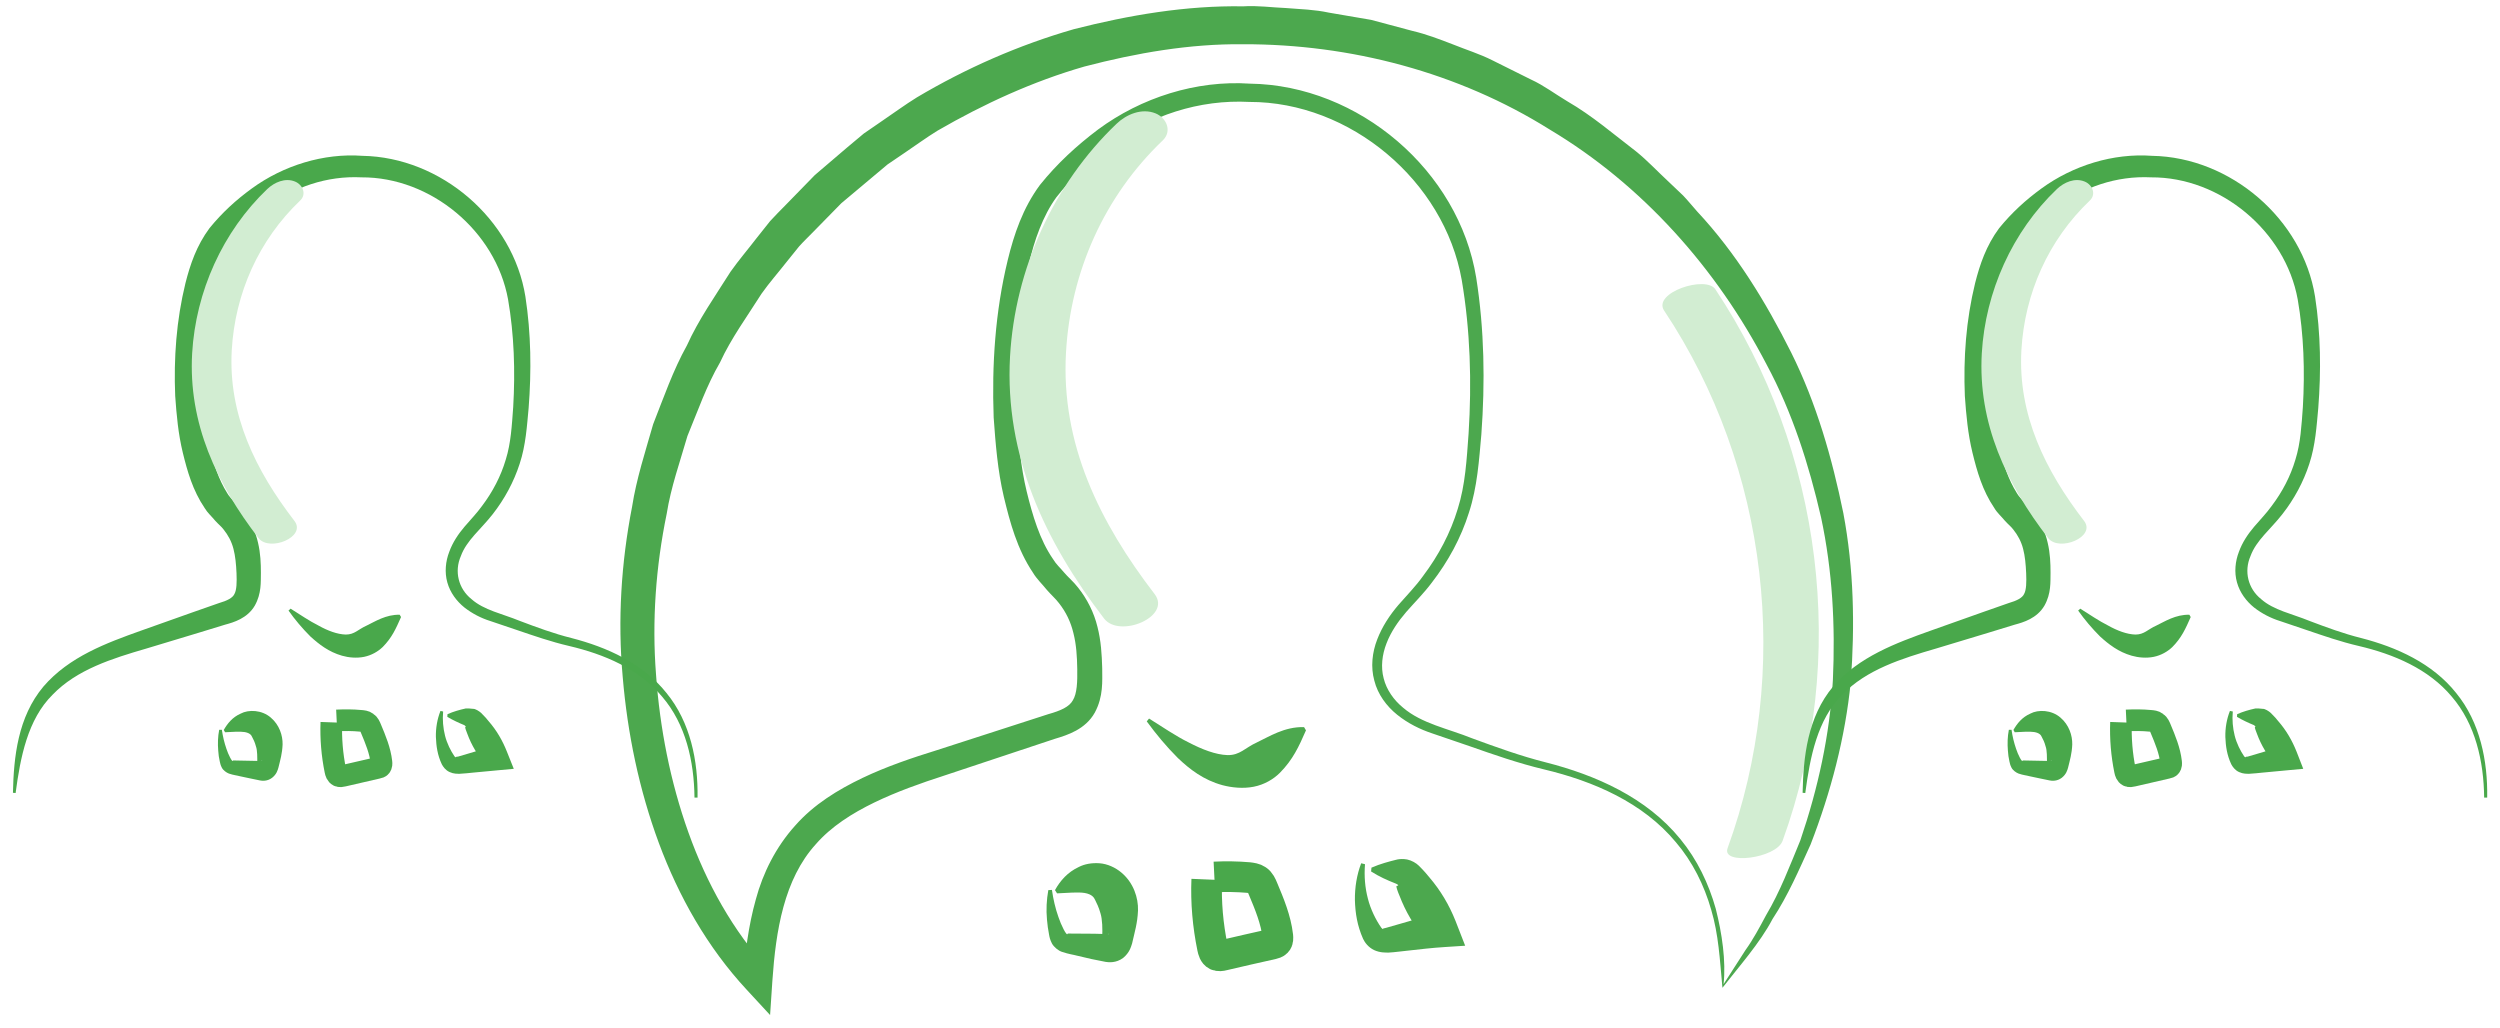
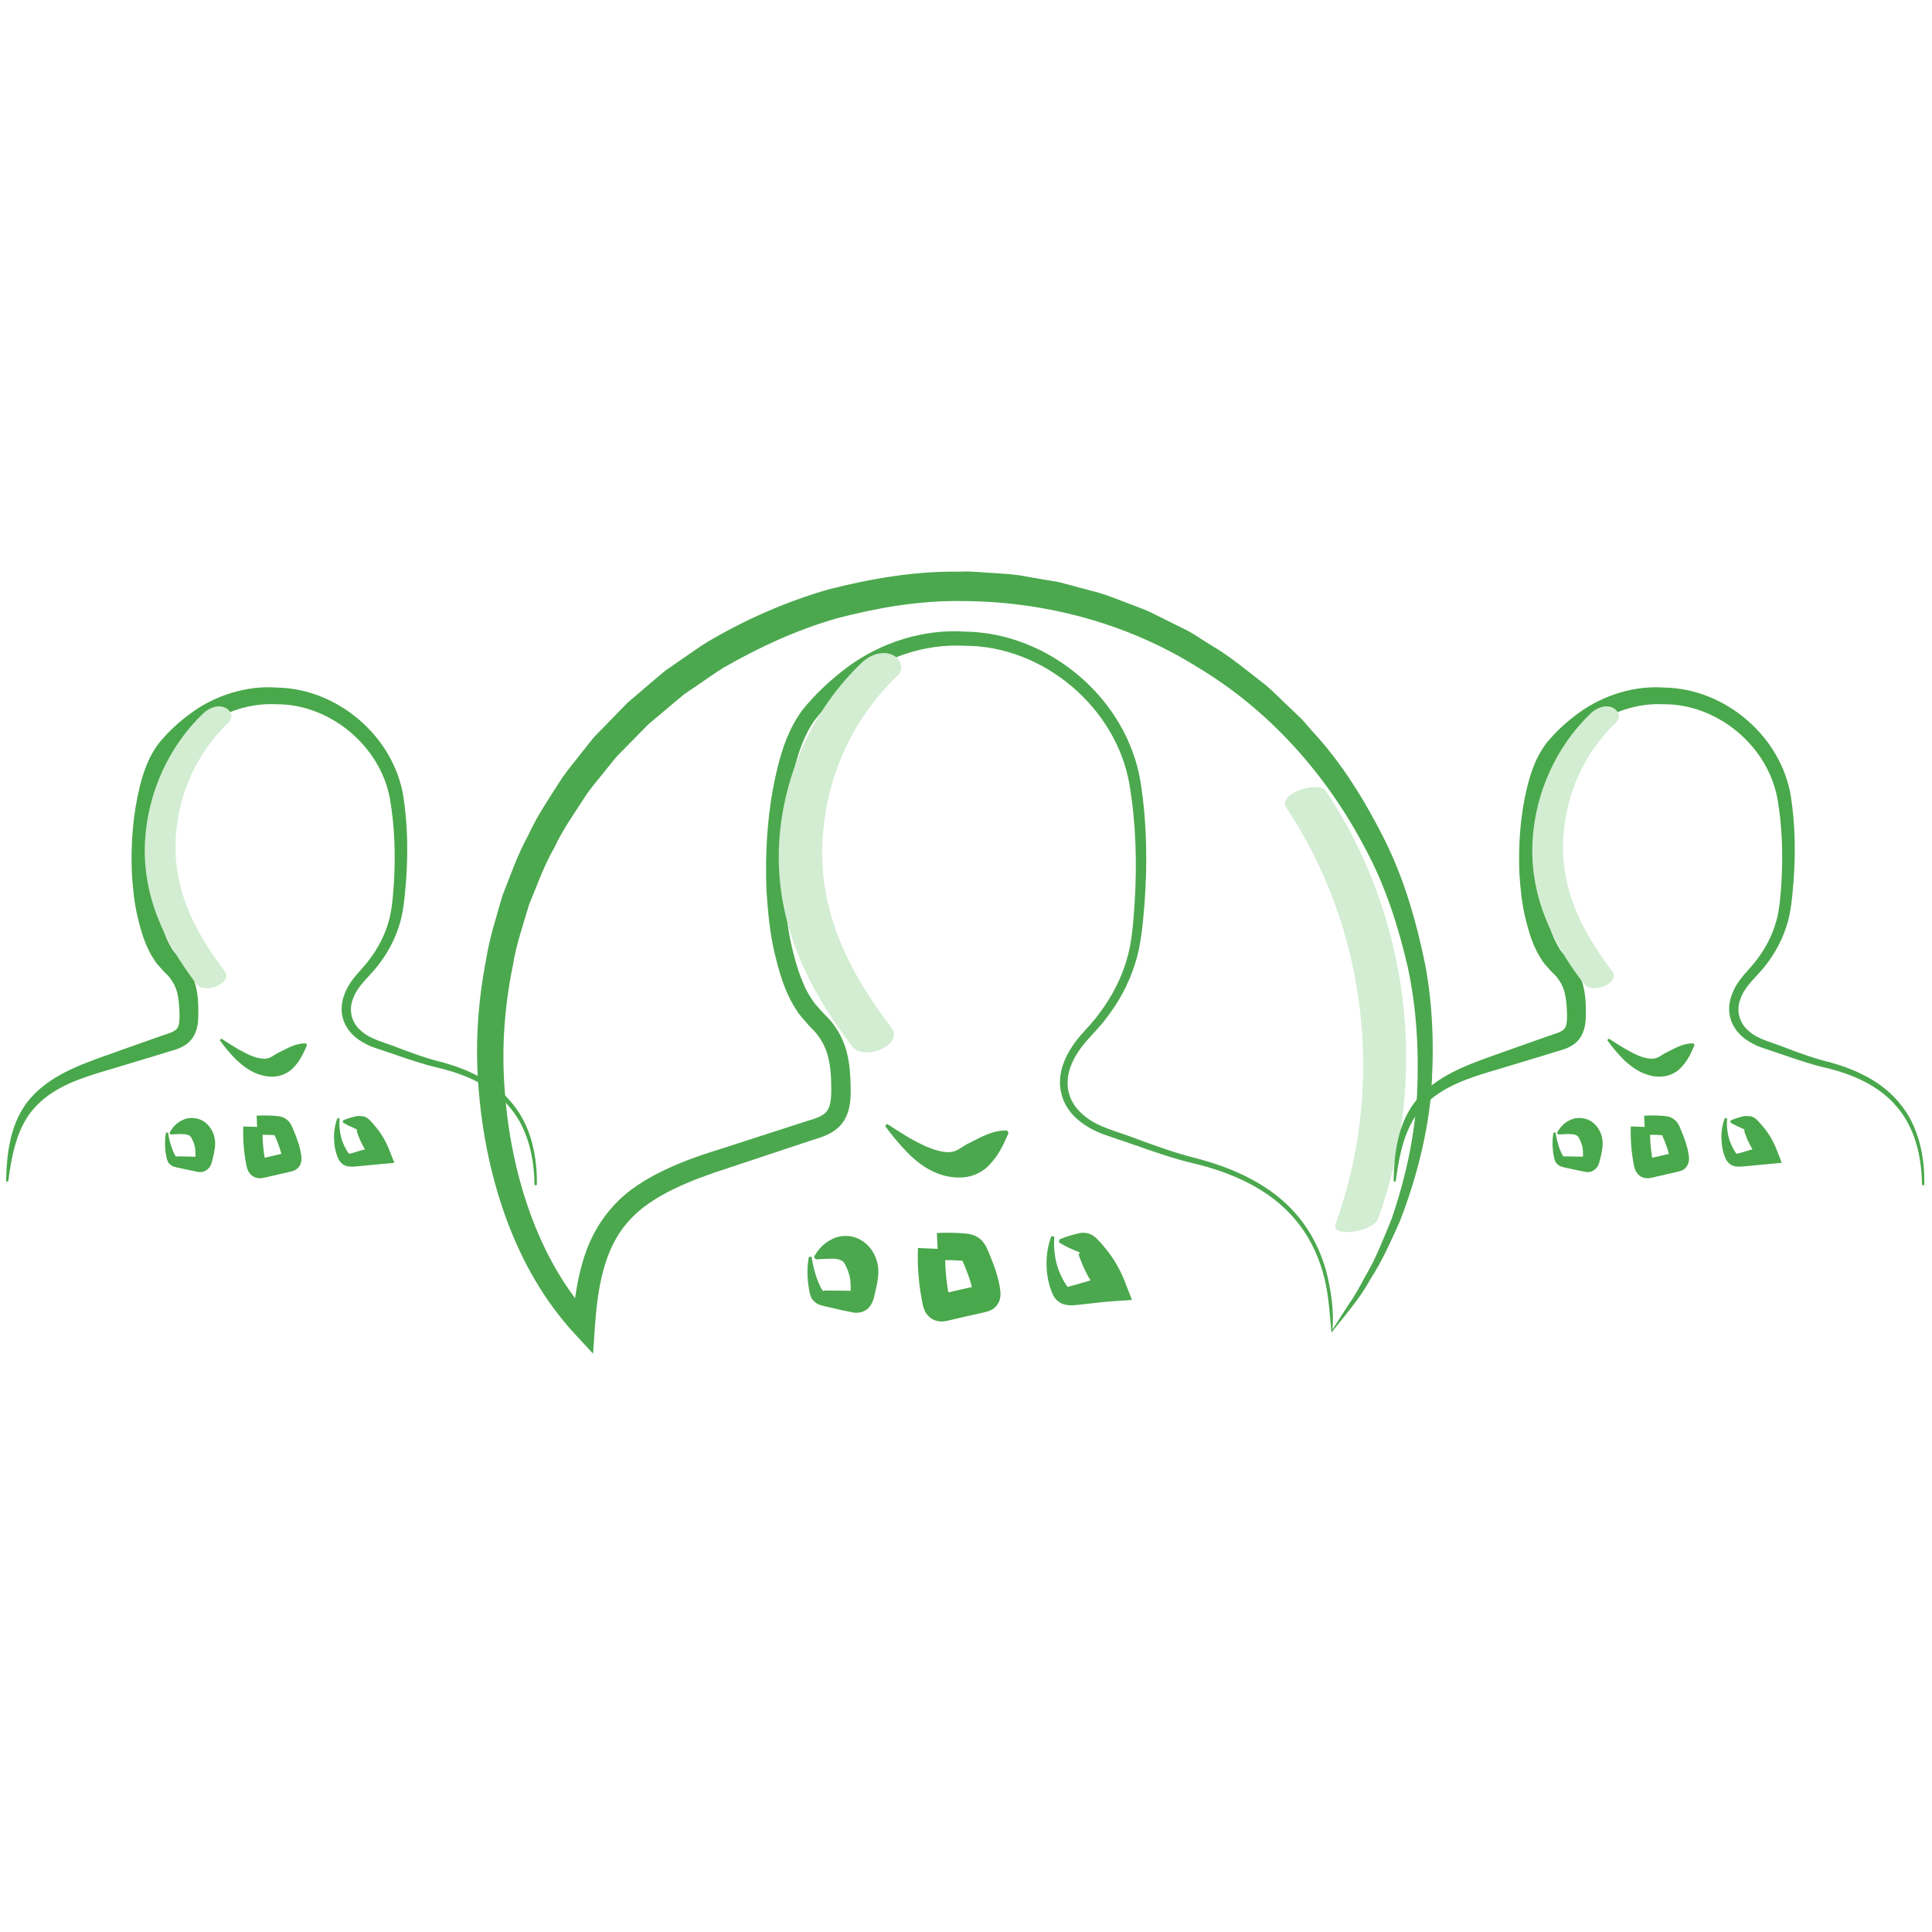
- <svg xmlns="http://www.w3.org/2000/svg" width="163" height="67" viewBox="0 0 163 67" fill="none">
-   <path d="M112.303 64.405C112.129 62.543 112.055 60.941 111.57 59.315C111.111 57.713 110.354 56.186 109.273 54.919C107.125 52.325 103.897 50.934 100.669 50.164C99.005 49.767 97.404 49.208 95.814 48.649L93.418 47.83C92.586 47.557 91.792 47.16 91.096 46.601C90.401 46.042 89.83 45.272 89.606 44.378C89.358 43.484 89.47 42.528 89.793 41.696C90.115 40.852 90.612 40.107 91.171 39.449C91.754 38.779 92.313 38.22 92.797 37.537C93.791 36.221 94.573 34.743 95.045 33.179C95.541 31.615 95.628 29.951 95.752 28.262C95.963 24.922 95.864 21.545 95.305 18.255C94.163 11.786 88.029 6.634 81.462 6.646C78.196 6.472 74.98 7.528 72.373 9.477C71.082 10.445 69.853 11.612 68.872 12.866C67.99 14.083 67.431 15.672 67.071 17.262C66.326 20.465 66.128 23.83 66.277 27.132C66.413 28.784 66.55 30.435 66.935 32.024C67.32 33.601 67.791 35.203 68.661 36.457C68.859 36.792 69.132 37.028 69.368 37.314C69.592 37.587 70.014 37.947 70.287 38.307C70.883 39.052 71.33 39.946 71.553 40.865C71.789 41.783 71.839 42.69 71.864 43.559C71.864 44.391 71.951 45.409 71.38 46.464C70.771 47.557 69.592 47.929 68.797 48.165L66.401 48.96L61.621 50.549C60.007 51.071 58.467 51.617 57.002 52.325C55.549 53.032 54.196 53.889 53.19 55.044C51.117 57.328 50.583 60.681 50.359 63.946L50.21 66.181L48.696 64.542C46.113 61.761 44.251 58.446 42.959 54.969C41.668 51.48 40.911 47.818 40.6 44.13C40.265 40.43 40.501 36.693 41.209 33.055C41.494 31.217 42.078 29.442 42.587 27.654C43.27 25.928 43.878 24.153 44.785 22.526C45.554 20.825 46.635 19.298 47.628 17.721C48.162 16.964 48.77 16.256 49.341 15.511L50.21 14.418C50.521 14.071 50.856 13.748 51.179 13.413L53.128 11.414L55.251 9.601L56.319 8.707L57.474 7.912C58.244 7.391 59.001 6.832 59.783 6.348C62.986 4.448 66.426 2.934 70.014 1.903C73.615 0.984 77.327 0.351 81.064 0.413C81.995 0.351 82.927 0.488 83.858 0.525C84.789 0.599 85.72 0.624 86.639 0.823L89.395 1.295L92.09 2.015C92.996 2.226 93.865 2.561 94.734 2.896C95.591 3.244 96.485 3.517 97.317 3.939L99.812 5.181C100.657 5.566 101.402 6.137 102.196 6.609C103.81 7.54 105.213 8.757 106.691 9.887C107.411 10.47 108.044 11.153 108.727 11.786L109.733 12.742C110.056 13.078 110.341 13.438 110.652 13.785C113.184 16.492 115.134 19.695 116.785 22.985C118.436 26.301 119.454 29.876 120.187 33.465C120.87 37.09 120.944 40.79 120.671 44.44C120.311 48.091 119.368 51.654 118.052 55.056C117.294 56.72 116.574 58.396 115.568 59.923C114.749 61.488 113.371 63.027 112.303 64.405ZM112.377 64.169L113.805 61.947C114.289 61.276 114.724 60.469 115.146 59.675C116.065 58.135 116.698 56.447 117.381 54.795C118.536 51.406 119.306 47.904 119.504 44.341C119.666 40.79 119.479 37.214 118.734 33.738C117.94 30.286 116.86 26.884 115.183 23.768C111.93 17.51 107.088 12.059 101.042 8.446C95.082 4.709 88.042 2.872 81.064 2.884C77.563 2.847 74.086 3.455 70.709 4.337C67.344 5.305 64.154 6.77 61.124 8.521C60.379 8.98 59.671 9.502 58.951 9.986L57.871 10.719L56.865 11.563L54.854 13.251L53.016 15.126C52.718 15.437 52.396 15.735 52.098 16.07L51.278 17.088C50.744 17.771 50.161 18.429 49.652 19.149C48.72 20.626 47.678 22.042 46.945 23.631C46.063 25.146 45.492 26.81 44.822 28.424C44.338 30.1 43.742 31.764 43.468 33.502C42.761 36.929 42.5 40.48 42.773 43.981C43.022 47.482 43.704 50.971 44.884 54.274C46.063 57.577 47.789 60.693 50.123 63.238L48.447 63.834C48.584 62.108 48.795 60.37 49.279 58.644C49.739 56.919 50.595 55.218 51.837 53.839C53.066 52.436 54.655 51.48 56.232 50.723C57.821 49.965 59.485 49.407 61.087 48.91L65.929 47.346L68.35 46.563C69.145 46.34 69.716 46.092 69.952 45.657C70.225 45.21 70.25 44.453 70.237 43.621C70.225 42.801 70.175 42.019 69.989 41.287C69.815 40.554 69.505 39.908 69.045 39.325C68.809 39.015 68.574 38.828 68.251 38.456C67.953 38.083 67.593 37.748 67.357 37.351C66.314 35.799 65.855 34.073 65.445 32.372C65.047 30.671 64.911 28.945 64.787 27.219C64.663 23.78 64.886 20.328 65.706 16.951C66.115 15.275 66.686 13.574 67.804 12.059C68.921 10.669 70.188 9.502 71.591 8.446C74.409 6.36 77.997 5.218 81.499 5.454C88.588 5.553 95.119 11.128 96.249 18.106C96.783 21.496 96.833 24.922 96.584 28.324C96.435 30 96.323 31.739 95.777 33.415C95.256 35.079 94.411 36.618 93.356 37.984C92.847 38.667 92.201 39.312 91.68 39.908C91.146 40.529 90.687 41.2 90.401 41.945C90.115 42.677 90.016 43.484 90.215 44.229C90.401 44.974 90.873 45.645 91.481 46.141C92.698 47.184 94.424 47.507 95.988 48.14C97.578 48.724 99.154 49.295 100.781 49.705C104.046 50.537 107.361 52.002 109.559 54.708C110.652 56.037 111.409 57.614 111.868 59.253C112.278 60.867 112.539 62.655 112.377 64.169Z" fill="#018403" fill-opacity="0.7" />
-   <path d="M68.586 58.023C68.673 58.632 68.81 59.228 69.008 59.786C69.17 60.283 69.567 61.115 69.617 60.867L71.355 60.879L72.274 60.904C72.398 60.904 72.249 60.842 72.025 60.978C71.852 61.127 71.864 61.19 71.864 61.103C71.889 60.606 71.876 59.935 71.752 59.551C71.641 59.153 71.504 58.88 71.404 58.681C71.33 58.52 71.206 58.309 70.722 58.222C70.25 58.148 69.617 58.222 68.921 58.247L68.785 58.036C69.132 57.415 69.604 56.869 70.349 56.521C70.722 56.335 71.181 56.248 71.69 56.285C72.199 56.322 72.721 56.558 73.118 56.894C73.913 57.564 74.223 58.545 74.198 59.364C74.161 60.221 73.975 60.78 73.813 61.512C73.739 61.736 73.652 62.108 73.23 62.456C72.77 62.804 72.274 62.742 72.1 62.717L71.169 62.531L70.262 62.319C69.939 62.233 69.716 62.22 69.232 62.059C69.008 61.984 68.71 61.748 68.586 61.512C68.462 61.276 68.425 61.09 68.4 60.941C68.338 60.618 68.288 60.296 68.263 59.96C68.201 59.315 68.238 58.657 68.35 58.036L68.586 58.023Z" fill="#018403" fill-opacity="0.7" />
-   <path d="M78.681 57.341C78.619 58.831 78.755 60.333 79.053 61.785C79.091 61.972 79.153 62.195 79.326 62.282C79.463 62.344 79.624 62.319 79.761 62.282C80.829 62.034 81.897 61.785 82.964 61.55C83.064 61.525 83.163 61.5 83.237 61.425C83.337 61.326 83.324 61.165 83.312 61.028C83.188 59.96 82.766 58.942 82.343 57.937C82.257 57.725 82.157 57.502 81.971 57.378C81.81 57.266 81.599 57.241 81.4 57.216C80.667 57.154 79.922 57.142 79.177 57.179" stroke="#49A84B" stroke-width="2" stroke-miterlimit="10" />
-   <path d="M88.998 56.347C88.936 57.117 88.998 57.875 89.184 58.582C89.358 59.278 89.706 59.985 90.066 60.494C90.153 60.594 90.203 60.594 90.178 60.556C90.165 60.532 90.24 60.532 90.376 60.494L91.457 60.184C92.189 59.973 92.909 59.774 93.629 59.526L92.922 61.227C92.201 60.383 91.643 59.439 91.245 58.396C91.134 58.148 91.034 57.837 91.047 57.788C91.047 57.751 91.109 57.763 91.159 57.738C91.183 57.701 91.109 57.651 90.985 57.601C90.451 57.39 89.917 57.154 89.395 56.819L89.42 56.571C89.992 56.323 90.55 56.174 91.109 56.037C91.258 56.012 91.457 55.987 91.742 56.037C92.04 56.099 92.338 56.273 92.512 56.447C92.884 56.819 93.033 57.005 93.207 57.217C93.927 58.061 94.486 59.005 94.896 60.035L95.529 61.661L94.188 61.748C93.369 61.798 92.562 61.897 91.767 61.984C91.357 62.022 90.985 62.084 90.55 62.108C90.314 62.108 89.979 62.121 89.594 61.947C89.209 61.761 88.986 61.45 88.874 61.215C88.489 60.345 88.365 59.538 88.34 58.694C88.328 57.862 88.464 57.03 88.75 56.285L88.998 56.347Z" fill="#018403" fill-opacity="0.7" />
-   <path d="M74.918 46.849C75.8 47.395 76.632 47.979 77.513 48.413C78.37 48.86 79.264 49.208 80.034 49.233C80.853 49.245 81.164 48.761 81.958 48.401C82.728 48.041 83.746 47.37 85.025 47.408L85.149 47.619C84.677 48.699 84.293 49.531 83.448 50.388C83.039 50.797 82.443 51.157 81.747 51.294C81.052 51.431 80.32 51.356 79.711 51.195C78.469 50.859 77.563 50.152 76.793 49.419C76.036 48.662 75.378 47.867 74.769 47.035L74.918 46.849Z" fill="#018403" fill-opacity="0.7" />
-   <path d="M108.503 20.254C115.32 30.497 116.835 43.758 112.638 55.304C112.228 56.422 115.804 55.975 116.226 54.82C120.547 42.913 118.846 29.392 111.843 18.863C111.223 17.932 107.721 19.087 108.503 20.254Z" fill="#D2EDD2" />
-   <path d="M75.278 38.729C71.715 34.086 69.157 28.958 69.504 22.973C69.802 17.721 72 12.792 75.812 9.154C76.445 8.546 76.048 7.677 75.34 7.391C74.446 7.031 73.44 7.453 72.795 8.074C68.673 12.01 66.177 17.547 65.854 23.246C65.494 29.703 68.126 35.302 71.988 40.331C72.993 41.634 76.42 40.206 75.278 38.729Z" fill="#D2EDD2" />
-   <path d="M45.281 52.002C45.256 49.643 44.71 47.209 43.17 45.421C41.656 43.608 39.384 42.653 37.111 42.119C35.932 41.845 34.79 41.448 33.66 41.063L31.971 40.492C31.375 40.306 30.792 40.008 30.283 39.611C29.774 39.201 29.351 38.642 29.165 37.972C28.979 37.314 29.053 36.593 29.289 35.985C29.513 35.364 29.873 34.83 30.283 34.346C30.705 33.849 31.077 33.477 31.425 32.993C32.12 32.074 32.654 31.056 32.977 29.963C33.312 28.895 33.374 27.728 33.461 26.537C33.598 24.19 33.523 21.818 33.126 19.521C32.319 15.064 28.085 11.538 23.566 11.563C21.318 11.451 19.133 12.196 17.358 13.549C16.476 14.22 15.619 15.052 14.974 15.896C14.415 16.678 14.03 17.771 13.782 18.876C13.273 21.086 13.149 23.433 13.248 25.729C13.384 27.989 13.72 30.398 14.812 32.148C14.936 32.372 15.11 32.521 15.259 32.72C15.396 32.894 15.731 33.191 15.917 33.465C16.352 34.023 16.675 34.706 16.824 35.389C16.985 36.072 17.01 36.73 17.01 37.351C16.997 37.934 17.06 38.692 16.613 39.486C16.128 40.318 15.234 40.579 14.676 40.728L12.975 41.249L9.56 42.28C7.301 42.938 5.004 43.658 3.427 45.297C1.8 46.911 1.328 49.382 1.018 51.704L0.844 51.691C0.894 49.345 1.167 46.75 2.831 44.763C4.507 42.814 6.953 41.92 9.175 41.125L12.565 39.921L14.266 39.325C14.825 39.164 15.172 38.977 15.284 38.729C15.433 38.468 15.445 37.959 15.421 37.376C15.396 36.804 15.346 36.258 15.222 35.786C15.098 35.302 14.874 34.892 14.576 34.52C14.415 34.309 14.278 34.222 14.03 33.949C13.807 33.676 13.521 33.427 13.347 33.129C12.565 31.975 12.217 30.733 11.919 29.516C11.621 28.287 11.51 27.058 11.423 25.816C11.323 23.346 11.497 20.887 12.093 18.454C12.403 17.237 12.813 16.02 13.658 14.878C14.489 13.86 15.383 13.04 16.426 12.283C18.475 10.793 21.095 9.974 23.628 10.16C28.743 10.247 33.449 14.282 34.256 19.335C34.628 21.756 34.653 24.19 34.467 26.599C34.355 27.791 34.281 29.032 33.883 30.236C33.498 31.428 32.89 32.546 32.133 33.514C31.35 34.52 30.419 35.228 30.047 36.258C29.612 37.252 29.885 38.381 30.742 39.064C31.549 39.784 32.766 40.02 33.883 40.48C35.001 40.902 36.106 41.312 37.248 41.597C39.57 42.193 41.916 43.248 43.456 45.185C45.02 47.097 45.517 49.618 45.48 52.002H45.281Z" fill="#49A84B" />
-   <path d="M14.465 47.582C14.527 48.016 14.626 48.426 14.763 48.823C14.874 49.171 15.16 49.767 15.197 49.581L16.426 49.605L17.072 49.618C17.159 49.618 17.06 49.568 16.898 49.668C16.774 49.767 16.787 49.804 16.774 49.755C16.774 49.407 16.787 48.935 16.687 48.662C16.613 48.376 16.513 48.19 16.439 48.053C16.389 47.929 16.29 47.793 15.955 47.731C15.632 47.681 15.172 47.718 14.676 47.743L14.589 47.594C14.837 47.16 15.16 46.762 15.694 46.526C16.203 46.253 17.072 46.278 17.656 46.787C18.214 47.259 18.438 47.954 18.425 48.538C18.401 49.134 18.276 49.543 18.152 50.053C18.103 50.214 18.041 50.475 17.742 50.711C17.42 50.959 17.072 50.909 16.948 50.884L16.29 50.748L15.644 50.611C15.421 50.549 15.259 50.549 14.924 50.437C14.763 50.375 14.552 50.226 14.465 50.053C14.378 49.891 14.353 49.755 14.328 49.643C14.278 49.419 14.241 49.183 14.229 48.947C14.191 48.488 14.204 48.029 14.291 47.582H14.465Z" fill="#49A84B" />
-   <path d="M21.604 47.097C21.566 48.153 21.653 49.208 21.864 50.239C21.889 50.375 21.939 50.524 22.063 50.586C22.162 50.636 22.274 50.611 22.373 50.586C23.131 50.412 23.888 50.239 24.633 50.065C24.708 50.052 24.782 50.028 24.819 49.978C24.881 49.903 24.881 49.792 24.869 49.692C24.782 48.935 24.484 48.215 24.186 47.507C24.124 47.358 24.062 47.197 23.925 47.11C23.814 47.023 23.665 47.01 23.516 46.998C22.994 46.948 22.473 46.948 21.951 46.973" stroke="#49A84B" stroke-width="1.412" stroke-miterlimit="10" />
-   <path d="M28.892 46.39C28.842 46.936 28.892 47.47 29.016 47.966C29.14 48.463 29.388 48.96 29.637 49.32C29.786 49.444 29.624 49.332 29.86 49.332L30.618 49.109C31.139 48.96 31.648 48.798 32.145 48.637L31.648 49.841C31.139 49.245 30.742 48.587 30.469 47.842C30.394 47.668 30.32 47.445 30.332 47.408C30.32 47.383 30.419 47.395 30.369 47.37C30.345 47.346 30.32 47.321 30.282 47.283C29.922 47.135 29.537 46.961 29.165 46.737L29.177 46.563C29.575 46.39 29.972 46.278 30.369 46.191C30.518 46.191 30.68 46.191 30.841 46.216C30.99 46.203 31.251 46.377 31.363 46.477C31.623 46.737 31.735 46.861 31.859 47.023C32.381 47.619 32.766 48.289 33.051 49.009L33.498 50.127L32.554 50.214L30.841 50.375C30.556 50.4 30.295 50.437 29.984 50.45C29.811 50.45 29.587 50.462 29.314 50.338C29.041 50.214 28.892 49.99 28.805 49.829C28.519 49.22 28.445 48.649 28.42 48.053C28.408 47.47 28.507 46.886 28.718 46.352L28.892 46.39Z" fill="#49A84B" />
-   <path d="M18.947 39.685C19.568 40.07 20.151 40.48 20.772 40.79C21.368 41.125 22.002 41.361 22.548 41.373C23.119 41.373 23.342 41.038 23.901 40.79C24.447 40.529 25.168 40.057 26.061 40.082L26.148 40.231C25.813 40.989 25.552 41.585 24.944 42.193C24.646 42.478 24.224 42.727 23.74 42.826C23.243 42.925 22.734 42.876 22.299 42.752C21.43 42.503 20.797 42.007 20.238 41.498C19.704 40.964 19.233 40.405 18.811 39.809L18.947 39.685Z" fill="#49A84B" />
-   <path d="M19.195 33.961C16.675 30.683 14.874 27.058 15.11 22.837C15.321 19.124 16.873 15.648 19.568 13.078C20.015 12.655 19.729 12.034 19.232 11.836C18.599 11.575 17.892 11.886 17.432 12.32C14.514 15.101 12.764 19.012 12.528 23.035C12.267 27.592 14.129 31.552 16.861 35.091C17.581 35.998 20.002 35.004 19.195 33.961Z" fill="#D2EDD2" />
-   <path d="M161.967 52.002C161.942 49.643 161.396 47.209 159.856 45.421C158.341 43.608 156.069 42.653 153.797 42.119C152.617 41.845 151.475 41.448 150.345 41.063L148.657 40.492C148.061 40.306 147.477 40.008 146.968 39.611C146.459 39.201 146.037 38.642 145.851 37.972C145.664 37.314 145.739 36.593 145.975 35.985C146.198 35.364 146.558 34.83 146.968 34.346C147.39 33.849 147.763 33.477 148.11 32.993C148.806 32.074 149.34 31.056 149.662 29.963C149.998 28.895 150.06 27.728 150.147 26.537C150.283 24.19 150.209 21.818 149.811 19.521C149.004 15.064 144.771 11.538 140.251 11.563C138.004 11.451 135.819 12.196 134.043 13.549C133.162 14.22 132.305 15.052 131.659 15.896C131.1 16.678 130.716 17.771 130.467 18.876C129.958 21.086 129.834 23.433 129.933 25.729C130.07 27.989 130.405 30.398 131.498 32.148C131.622 32.372 131.796 32.521 131.945 32.72C132.081 32.894 132.417 33.191 132.603 33.465C133.037 34.023 133.36 34.706 133.509 35.389C133.671 36.072 133.695 36.73 133.695 37.351C133.683 37.934 133.745 38.692 133.298 39.486C132.814 40.318 131.92 40.579 131.361 40.728L129.66 41.249L126.246 42.28C123.986 42.938 121.689 43.658 120.112 45.297C118.486 46.911 118.014 49.382 117.704 51.704L117.53 51.691C117.579 49.345 117.853 46.75 119.516 44.763C121.192 42.814 123.638 41.92 125.861 41.125L129.251 39.921L130.951 39.325C131.51 39.164 131.858 38.977 131.97 38.729C132.119 38.468 132.131 37.959 132.106 37.376C132.081 36.804 132.032 36.258 131.907 35.786C131.783 35.302 131.56 34.892 131.262 34.52C131.1 34.309 130.964 34.222 130.716 33.949C130.492 33.676 130.207 33.427 130.033 33.129C129.251 31.975 128.903 30.733 128.605 29.516C128.307 28.287 128.195 27.058 128.108 25.816C128.009 23.346 128.183 20.887 128.779 18.454C129.089 17.237 129.499 16.02 130.343 14.878C131.175 13.86 132.069 13.04 133.112 12.283C135.161 10.793 137.78 9.974 140.313 10.16C145.429 10.247 150.134 14.282 150.941 19.335C151.314 21.756 151.339 24.19 151.152 26.599C151.041 27.791 150.966 29.032 150.569 30.236C150.184 31.428 149.575 32.546 148.818 33.514C148.036 34.52 147.105 35.228 146.732 36.258C146.298 37.252 146.571 38.381 147.428 39.064C148.235 39.784 149.451 40.02 150.569 40.48C151.686 40.902 152.791 41.312 153.934 41.597C156.255 42.193 158.602 43.248 160.142 45.185C161.706 47.097 162.203 49.618 162.165 52.002H161.967Z" fill="#49A84B" />
-   <path d="M131.151 47.582C131.213 48.016 131.312 48.426 131.449 48.823C131.56 49.171 131.846 49.767 131.883 49.581L133.112 49.605L133.758 49.618C133.845 49.618 133.746 49.568 133.584 49.668C133.46 49.767 133.473 49.804 133.46 49.755C133.46 49.407 133.473 48.935 133.373 48.662C133.299 48.376 133.199 48.19 133.125 48.053C133.075 47.929 132.976 47.793 132.641 47.731C132.318 47.681 131.858 47.718 131.362 47.743L131.275 47.594C131.523 47.16 131.846 46.762 132.38 46.526C132.889 46.253 133.758 46.278 134.342 46.787C134.9 47.259 135.124 47.954 135.111 48.538C135.087 49.134 134.962 49.543 134.838 50.053C134.789 50.214 134.727 50.475 134.429 50.711C134.106 50.959 133.758 50.909 133.634 50.884L132.976 50.748L132.33 50.611C132.107 50.549 131.945 50.549 131.61 50.437C131.449 50.375 131.238 50.226 131.151 50.053C131.064 49.891 131.039 49.755 131.014 49.643C130.965 49.419 130.927 49.183 130.915 48.947C130.878 48.488 130.89 48.029 130.977 47.582H131.151Z" fill="#49A84B" />
-   <path d="M138.29 47.097C138.252 48.153 138.339 49.208 138.55 50.239C138.575 50.375 138.625 50.524 138.749 50.586C138.848 50.636 138.96 50.611 139.059 50.586C139.817 50.412 140.574 50.239 141.319 50.065C141.394 50.052 141.468 50.028 141.505 49.978C141.567 49.903 141.567 49.792 141.555 49.692C141.468 48.935 141.17 48.215 140.872 47.507C140.81 47.358 140.748 47.197 140.611 47.11C140.5 47.023 140.351 47.01 140.202 46.998C139.68 46.948 139.159 46.948 138.637 46.973" stroke="#49A84B" stroke-width="1.412" stroke-miterlimit="10" />
-   <path d="M145.578 46.39C145.528 46.936 145.578 47.47 145.702 47.966C145.826 48.463 146.074 48.96 146.323 49.32C146.472 49.444 146.31 49.332 146.546 49.332L147.303 49.109C147.825 48.96 148.334 48.798 148.831 48.637L148.334 49.841C147.825 49.245 147.428 48.587 147.154 47.842C147.08 47.668 147.005 47.445 147.018 47.408C147.005 47.383 147.105 47.395 147.055 47.37C147.03 47.346 147.005 47.321 146.968 47.283C146.608 47.135 146.223 46.961 145.851 46.737L145.863 46.563C146.26 46.39 146.658 46.278 147.055 46.191C147.204 46.191 147.365 46.191 147.527 46.216C147.676 46.203 147.937 46.377 148.048 46.477C148.309 46.737 148.421 46.861 148.545 47.023C149.066 47.619 149.451 48.289 149.737 49.009L150.172 50.127L149.228 50.214L147.514 50.375C147.229 50.4 146.968 50.437 146.658 50.45C146.484 50.45 146.26 50.462 145.987 50.338C145.714 50.214 145.565 49.99 145.478 49.829C145.193 49.22 145.118 48.649 145.093 48.053C145.081 47.47 145.18 46.886 145.391 46.352L145.578 46.39Z" fill="#49A84B" />
-   <path d="M135.633 39.685C136.253 40.07 136.837 40.48 137.458 40.79C138.054 41.125 138.687 41.361 139.233 41.373C139.804 41.373 140.028 41.038 140.587 40.79C141.133 40.529 141.853 40.057 142.747 40.082L142.834 40.231C142.499 40.989 142.238 41.585 141.63 42.193C141.332 42.478 140.91 42.727 140.425 42.826C139.929 42.925 139.42 42.876 138.985 42.752C138.116 42.503 137.483 42.007 136.924 41.498C136.39 40.964 135.918 40.405 135.496 39.809L135.633 39.685Z" fill="#49A84B" />
-   <path d="M135.88 33.961C133.36 30.683 131.559 27.058 131.795 22.837C132.006 19.124 133.558 15.648 136.253 13.078C136.7 12.655 136.414 12.034 135.917 11.836C135.284 11.575 134.577 11.886 134.117 12.32C131.199 15.101 129.449 19.012 129.213 23.035C128.952 27.592 130.814 31.552 133.546 35.091C134.266 35.998 136.687 35.004 135.88 33.961Z" fill="#D2EDD2" />
+ <svg xmlns="http://www.w3.org/2000/svg" width="141" height="141" viewBox="0 0 141 141" fill="none">
+   <mask id="mask0" mask-type="alpha" maskUnits="userSpaceOnUse" x="0" y="0" width="141" height="141">
+     <rect x="0.445" y="0.252" width="140" height="140" fill="#C4C4C4" />
+   </mask>
+   <g mask="url(#mask0)">
+     <path d="M97.171 97.255C97.021 95.639 96.956 94.249 96.536 92.838C96.137 91.448 95.48 90.122 94.542 89.023C92.678 86.771 89.877 85.565 87.075 84.897C85.632 84.552 84.242 84.067 82.862 83.582L80.783 82.871C80.061 82.634 79.371 82.289 78.768 81.804C78.165 81.319 77.669 80.651 77.475 79.876C77.259 79.1 77.356 78.27 77.636 77.548C77.917 76.815 78.348 76.169 78.832 75.598C79.339 75.016 79.824 74.531 80.244 73.939C81.106 72.796 81.785 71.514 82.194 70.156C82.625 68.799 82.701 67.355 82.808 65.89C82.992 62.991 82.905 60.06 82.421 57.205C81.429 51.591 76.106 47.12 70.406 47.13C67.573 46.98 64.782 47.895 62.519 49.587C61.399 50.428 60.332 51.441 59.481 52.529C58.716 53.585 58.231 54.964 57.918 56.343C57.272 59.123 57.099 62.043 57.229 64.909C57.347 66.342 57.466 67.775 57.8 69.154C58.134 70.523 58.543 71.913 59.298 73.001C59.47 73.292 59.707 73.497 59.912 73.745C60.106 73.982 60.472 74.294 60.709 74.607C61.226 75.253 61.614 76.029 61.808 76.826C62.013 77.624 62.056 78.41 62.078 79.164C62.078 79.886 62.153 80.77 61.657 81.686C61.129 82.634 60.106 82.957 59.416 83.162L57.337 83.851L53.188 85.231C51.788 85.683 50.451 86.157 49.18 86.771C47.919 87.386 46.745 88.129 45.872 89.131C44.073 91.114 43.609 94.023 43.415 96.857L43.286 98.796L41.971 97.374C39.73 94.96 38.114 92.084 36.993 89.067C35.873 86.039 35.216 82.86 34.946 79.66C34.655 76.449 34.86 73.206 35.474 70.049C35.722 68.454 36.228 66.913 36.67 65.362C37.263 63.864 37.791 62.323 38.577 60.912C39.245 59.435 40.183 58.11 41.045 56.742C41.508 56.084 42.036 55.47 42.532 54.824L43.286 53.876C43.555 53.574 43.846 53.294 44.127 53.003L45.818 51.268L47.661 49.695L48.587 48.919L49.589 48.23C50.258 47.777 50.915 47.292 51.593 46.872C54.373 45.223 57.358 43.909 60.472 43.014C63.597 42.217 66.819 41.668 70.062 41.721C70.87 41.668 71.678 41.786 72.486 41.819C73.294 41.883 74.102 41.905 74.9 42.077L77.292 42.486L79.63 43.111C80.416 43.295 81.171 43.586 81.925 43.877C82.668 44.178 83.444 44.415 84.166 44.782L86.332 45.859C87.065 46.193 87.711 46.689 88.401 47.098C89.801 47.906 91.019 48.962 92.301 49.943C92.926 50.449 93.476 51.042 94.068 51.591L94.941 52.421C95.221 52.712 95.469 53.024 95.738 53.326C97.936 55.675 99.628 58.455 101.061 61.31C102.494 64.187 103.378 67.29 104.013 70.404C104.606 73.551 104.671 76.761 104.434 79.929C104.121 83.097 103.302 86.19 102.16 89.142C101.503 90.586 100.878 92.04 100.005 93.366C99.294 94.723 98.098 96.059 97.171 97.255ZM97.236 97.051L98.475 95.122C98.895 94.54 99.272 93.84 99.639 93.15C100.436 91.814 100.986 90.349 101.578 88.916C102.58 85.974 103.248 82.936 103.421 79.843C103.561 76.761 103.399 73.658 102.753 70.641C102.063 67.646 101.126 64.694 99.671 61.989C96.848 56.559 92.646 51.828 87.399 48.693C82.227 45.45 76.117 43.855 70.062 43.866C67.023 43.833 64.006 44.361 61.075 45.126C58.155 45.967 55.386 47.238 52.757 48.758C52.111 49.156 51.497 49.609 50.872 50.029L49.934 50.665L49.061 51.397L47.316 52.863L45.721 54.49C45.463 54.759 45.182 55.018 44.924 55.309L44.213 56.192C43.749 56.785 43.243 57.356 42.801 57.981C41.993 59.263 41.088 60.491 40.452 61.871C39.687 63.185 39.192 64.629 38.61 66.03C38.19 67.484 37.672 68.928 37.435 70.437C36.821 73.41 36.595 76.492 36.832 79.531C37.047 82.569 37.64 85.597 38.664 88.463C39.687 91.329 41.185 94.034 43.211 96.243L41.756 96.76C41.874 95.262 42.058 93.754 42.478 92.256C42.877 90.758 43.62 89.282 44.697 88.086C45.764 86.868 47.144 86.039 48.512 85.382C49.891 84.724 51.335 84.239 52.725 83.808L56.927 82.451L59.028 81.772C59.718 81.578 60.214 81.362 60.418 80.985C60.655 80.597 60.677 79.94 60.666 79.218C60.655 78.507 60.612 77.828 60.45 77.192C60.3 76.557 60.03 75.996 59.632 75.49C59.427 75.221 59.222 75.059 58.942 74.736C58.683 74.413 58.371 74.122 58.166 73.777C57.261 72.43 56.862 70.932 56.507 69.456C56.162 67.98 56.044 66.482 55.936 64.984C55.828 62 56.022 59.005 56.733 56.074C57.089 54.619 57.584 53.143 58.554 51.828C59.524 50.622 60.623 49.609 61.84 48.693C64.286 46.883 67.4 45.891 70.439 46.096C76.591 46.182 82.259 51.02 83.24 57.076C83.703 60.017 83.746 62.991 83.53 65.944C83.401 67.398 83.304 68.907 82.83 70.361C82.377 71.805 81.645 73.141 80.729 74.326C80.287 74.919 79.727 75.479 79.274 75.996C78.811 76.535 78.412 77.117 78.165 77.764C77.917 78.399 77.831 79.1 78.003 79.746C78.165 80.393 78.574 80.975 79.102 81.406C80.158 82.311 81.656 82.591 83.013 83.14C84.392 83.647 85.761 84.142 87.172 84.498C90.006 85.22 92.883 86.491 94.79 88.84C95.738 89.993 96.396 91.362 96.794 92.784C97.15 94.185 97.376 95.736 97.236 97.051Z" fill="#018403" fill-opacity="0.7" />
+     <path d="M59.233 91.717C59.308 92.245 59.427 92.762 59.599 93.247C59.739 93.678 60.084 94.4 60.127 94.184L61.636 94.195L62.433 94.217C62.541 94.217 62.411 94.163 62.218 94.281C62.067 94.411 62.077 94.465 62.077 94.389C62.099 93.958 62.088 93.376 61.98 93.042C61.883 92.698 61.765 92.46 61.679 92.288C61.614 92.148 61.506 91.965 61.086 91.889C60.677 91.825 60.127 91.889 59.524 91.911L59.405 91.728C59.707 91.189 60.116 90.715 60.763 90.413C61.086 90.252 61.485 90.176 61.926 90.209C62.368 90.241 62.821 90.446 63.166 90.737C63.855 91.318 64.125 92.17 64.103 92.881C64.071 93.624 63.909 94.109 63.769 94.745C63.704 94.939 63.629 95.262 63.263 95.564C62.864 95.865 62.433 95.811 62.282 95.79L61.474 95.628L60.688 95.445C60.407 95.37 60.213 95.359 59.793 95.219C59.599 95.154 59.341 94.95 59.233 94.745C59.125 94.54 59.093 94.379 59.071 94.249C59.017 93.969 58.974 93.689 58.953 93.398C58.899 92.838 58.931 92.267 59.028 91.728L59.233 91.717Z" fill="#018403" fill-opacity="0.7" />
+     <path d="M67.993 91.124C67.939 92.417 68.058 93.721 68.317 94.982C68.349 95.144 68.403 95.337 68.553 95.413C68.672 95.467 68.812 95.445 68.931 95.413C69.857 95.197 70.784 94.982 71.711 94.777C71.797 94.756 71.883 94.734 71.948 94.669C72.034 94.583 72.023 94.443 72.012 94.325C71.905 93.398 71.538 92.514 71.172 91.642C71.096 91.459 71.01 91.264 70.849 91.157C70.709 91.06 70.525 91.038 70.353 91.017C69.717 90.963 69.071 90.952 68.424 90.984" stroke="#49A84B" stroke-width="2" stroke-miterlimit="10" />
+     <path d="M76.947 90.263C76.893 90.931 76.947 91.588 77.108 92.202C77.259 92.805 77.561 93.42 77.873 93.861C77.949 93.948 77.992 93.948 77.97 93.915C77.96 93.894 78.024 93.894 78.143 93.861L79.08 93.592C79.716 93.409 80.341 93.237 80.966 93.021L80.352 94.497C79.727 93.764 79.242 92.945 78.897 92.04C78.8 91.825 78.714 91.556 78.725 91.513C78.725 91.48 78.778 91.491 78.822 91.469C78.843 91.437 78.778 91.394 78.671 91.351C78.207 91.168 77.744 90.963 77.291 90.672L77.313 90.457C77.809 90.241 78.294 90.112 78.778 89.993C78.908 89.972 79.08 89.95 79.328 89.993C79.587 90.047 79.845 90.198 79.996 90.349C80.319 90.672 80.449 90.834 80.599 91.017C81.224 91.749 81.709 92.568 82.065 93.463L82.614 94.874L81.451 94.95C80.74 94.993 80.039 95.079 79.35 95.154C78.994 95.187 78.671 95.241 78.294 95.262C78.089 95.262 77.798 95.273 77.464 95.122C77.13 94.96 76.936 94.691 76.839 94.486C76.505 93.732 76.397 93.032 76.376 92.299C76.365 91.577 76.483 90.855 76.731 90.209L76.947 90.263Z" fill="#018403" fill-opacity="0.7" />
+     <path d="M64.728 82.02C65.493 82.494 66.215 83 66.98 83.377C67.724 83.765 68.5 84.067 69.168 84.088C69.879 84.099 70.148 83.679 70.838 83.367C71.506 83.054 72.389 82.472 73.499 82.504L73.607 82.688C73.198 83.625 72.864 84.347 72.131 85.091C71.775 85.446 71.258 85.758 70.655 85.877C70.051 85.996 69.415 85.931 68.888 85.791C67.81 85.5 67.023 84.886 66.355 84.25C65.698 83.593 65.127 82.903 64.599 82.181L64.728 82.02Z" fill="#018403" fill-opacity="0.7" />
+     <path d="M93.874 58.94C99.79 67.829 101.104 79.337 97.462 89.357C97.107 90.327 100.21 89.939 100.576 88.937C104.326 78.604 102.85 66.87 96.773 57.733C96.234 56.925 93.195 57.927 93.874 58.94Z" fill="#D2EDD2" />
+     <path d="M65.04 74.973C61.948 70.943 59.728 66.493 60.03 61.3C60.288 56.742 62.196 52.464 65.504 49.307C66.053 48.779 65.708 48.025 65.094 47.777C64.318 47.465 63.446 47.831 62.885 48.37C59.308 51.785 57.142 56.591 56.862 61.537C56.55 67.139 58.834 71.999 62.185 76.363C63.058 77.494 66.031 76.255 65.04 74.973Z" fill="#D2EDD2" />
+     <path d="M39.008 86.491C38.987 84.444 38.513 82.332 37.177 80.781C35.862 79.207 33.89 78.378 31.918 77.914C30.895 77.677 29.904 77.333 28.923 76.999L27.458 76.503C26.94 76.341 26.434 76.083 25.992 75.738C25.55 75.382 25.184 74.897 25.022 74.316C24.861 73.745 24.925 73.12 25.13 72.592C25.324 72.053 25.637 71.59 25.992 71.169C26.358 70.738 26.682 70.415 26.983 69.995C27.587 69.198 28.05 68.314 28.33 67.366C28.621 66.439 28.675 65.426 28.751 64.392C28.869 62.355 28.804 60.297 28.46 58.304C27.759 54.436 24.085 51.376 20.163 51.397C18.213 51.3 16.316 51.947 14.775 53.121C14.011 53.703 13.267 54.425 12.707 55.158C12.222 55.837 11.888 56.785 11.672 57.744C11.231 59.662 11.123 61.698 11.209 63.691C11.328 65.653 11.618 67.743 12.567 69.262C12.674 69.456 12.825 69.585 12.955 69.758C13.073 69.909 13.364 70.167 13.526 70.404C13.903 70.889 14.183 71.482 14.312 72.074C14.452 72.667 14.474 73.238 14.474 73.777C14.463 74.283 14.517 74.941 14.129 75.63C13.709 76.352 12.933 76.578 12.448 76.708L10.972 77.16L8.009 78.055C6.048 78.626 4.054 79.251 2.686 80.673C1.275 82.074 0.865 84.218 0.596 86.233L0.445 86.222C0.488 84.185 0.725 81.933 2.169 80.21C3.623 78.518 5.746 77.742 7.675 77.052L10.616 76.007L12.092 75.49C12.577 75.35 12.879 75.188 12.976 74.973C13.105 74.747 13.116 74.305 13.095 73.798C13.073 73.303 13.03 72.829 12.922 72.419C12.815 71.999 12.62 71.643 12.362 71.32C12.222 71.137 12.103 71.062 11.888 70.825C11.694 70.588 11.446 70.372 11.295 70.113C10.616 69.111 10.315 68.034 10.056 66.978C9.797 65.911 9.7 64.844 9.625 63.767C9.539 61.623 9.69 59.489 10.207 57.377C10.476 56.322 10.832 55.266 11.565 54.274C12.287 53.391 13.062 52.68 13.967 52.022C15.745 50.729 18.019 50.018 20.217 50.18C24.656 50.255 28.74 53.757 29.44 58.142C29.763 60.244 29.785 62.355 29.623 64.446C29.526 65.48 29.462 66.558 29.117 67.603C28.783 68.637 28.255 69.607 27.598 70.447C26.919 71.32 26.111 71.934 25.788 72.829C25.41 73.691 25.647 74.671 26.391 75.264C27.091 75.889 28.147 76.094 29.117 76.492C30.087 76.859 31.046 77.214 32.037 77.462C34.052 77.979 36.088 78.895 37.424 80.576C38.782 82.235 39.213 84.422 39.181 86.491H39.008Z" fill="#49A84B" />
+     <path d="M12.265 82.655C12.319 83.033 12.405 83.388 12.524 83.733C12.621 84.035 12.868 84.552 12.901 84.39L13.968 84.412L14.528 84.422C14.603 84.422 14.517 84.379 14.377 84.466C14.269 84.552 14.28 84.584 14.269 84.541C14.269 84.239 14.28 83.83 14.194 83.593C14.129 83.345 14.043 83.183 13.978 83.065C13.935 82.957 13.849 82.839 13.558 82.785C13.278 82.742 12.879 82.774 12.448 82.796L12.373 82.666C12.588 82.289 12.868 81.944 13.332 81.74C13.774 81.502 14.528 81.524 15.034 81.966C15.519 82.375 15.713 82.979 15.702 83.485C15.681 84.002 15.573 84.358 15.465 84.8C15.422 84.94 15.368 85.166 15.11 85.371C14.83 85.586 14.528 85.543 14.42 85.522L13.849 85.403L13.289 85.284C13.095 85.231 12.955 85.231 12.664 85.134C12.524 85.08 12.341 84.951 12.265 84.8C12.19 84.66 12.168 84.541 12.147 84.444C12.104 84.25 12.071 84.045 12.06 83.841C12.028 83.442 12.039 83.043 12.114 82.655H12.265Z" fill="#49A84B" />
+     <path d="M18.46 82.235C18.428 83.151 18.503 84.067 18.687 84.961C18.708 85.08 18.751 85.209 18.859 85.263C18.945 85.306 19.042 85.284 19.128 85.263C19.786 85.112 20.443 84.961 21.09 84.81C21.154 84.799 21.219 84.778 21.251 84.735C21.305 84.67 21.305 84.573 21.294 84.487C21.219 83.83 20.96 83.205 20.702 82.591C20.648 82.461 20.594 82.321 20.475 82.246C20.378 82.17 20.249 82.16 20.12 82.149C19.667 82.106 19.215 82.106 18.762 82.127" stroke="#49A84B" stroke-width="1.412" stroke-miterlimit="10" />
+     <path d="M24.785 81.621C24.742 82.095 24.785 82.558 24.893 82.989C25.001 83.42 25.216 83.851 25.432 84.164C25.561 84.272 25.421 84.175 25.626 84.175L26.283 83.981C26.736 83.851 27.177 83.711 27.608 83.571L27.177 84.616C26.736 84.099 26.391 83.528 26.154 82.882C26.089 82.731 26.024 82.537 26.035 82.504C26.024 82.483 26.111 82.494 26.068 82.472C26.046 82.451 26.024 82.429 25.992 82.397C25.68 82.267 25.346 82.117 25.022 81.923L25.033 81.772C25.378 81.621 25.723 81.524 26.068 81.448C26.197 81.448 26.337 81.448 26.477 81.47C26.606 81.459 26.833 81.61 26.93 81.696C27.156 81.923 27.253 82.03 27.361 82.171C27.813 82.688 28.147 83.269 28.395 83.894L28.783 84.864L27.964 84.94L26.477 85.08C26.229 85.101 26.003 85.134 25.733 85.144C25.583 85.144 25.389 85.155 25.152 85.047C24.915 84.94 24.785 84.746 24.71 84.606C24.462 84.078 24.397 83.582 24.376 83.065C24.365 82.558 24.451 82.052 24.634 81.589L24.785 81.621Z" fill="#49A84B" />
+     <path d="M16.155 75.802C16.694 76.136 17.2 76.492 17.739 76.761C18.256 77.052 18.806 77.257 19.28 77.268C19.776 77.268 19.969 76.977 20.454 76.761C20.928 76.535 21.553 76.126 22.329 76.147L22.405 76.276C22.114 76.934 21.887 77.451 21.359 77.979C21.101 78.227 20.735 78.442 20.314 78.528C19.883 78.615 19.442 78.572 19.064 78.464C18.31 78.248 17.761 77.817 17.276 77.376C16.812 76.912 16.403 76.427 16.037 75.91L16.155 75.802Z" fill="#49A84B" />
+     <path d="M16.37 70.835C14.183 67.991 12.621 64.844 12.825 61.181C13.008 57.959 14.355 54.942 16.694 52.712C17.081 52.346 16.834 51.807 16.402 51.634C15.853 51.408 15.239 51.678 14.84 52.055C12.308 54.468 10.789 57.862 10.584 61.353C10.358 65.308 11.974 68.745 14.345 71.816C14.97 72.602 17.071 71.74 16.37 70.835Z" fill="#D2EDD2" />
+     <path d="M140.271 86.491C140.249 84.444 139.775 82.332 138.439 80.781C137.125 79.207 135.153 78.378 133.181 77.914C132.157 77.677 131.166 77.333 130.186 76.999L128.72 76.503C128.203 76.341 127.697 76.083 127.255 75.738C126.813 75.382 126.447 74.897 126.285 74.316C126.123 73.745 126.188 73.12 126.393 72.592C126.587 72.053 126.899 71.59 127.255 71.169C127.621 70.738 127.944 70.415 128.246 69.995C128.85 69.198 129.313 68.314 129.593 67.366C129.884 66.439 129.938 65.426 130.013 64.392C130.132 62.355 130.067 60.297 129.722 58.304C129.022 54.436 125.348 51.376 121.426 51.397C119.475 51.3 117.579 51.947 116.038 53.121C115.273 53.703 114.53 54.425 113.969 55.158C113.485 55.837 113.15 56.785 112.935 57.744C112.493 59.662 112.385 61.698 112.472 63.691C112.59 65.653 112.881 67.743 113.829 69.262C113.937 69.456 114.088 69.585 114.217 69.758C114.336 69.909 114.627 70.167 114.788 70.404C115.165 70.889 115.446 71.482 115.575 72.074C115.715 72.667 115.736 73.238 115.736 73.777C115.726 74.283 115.78 74.941 115.392 75.63C114.971 76.352 114.196 76.578 113.711 76.708L112.235 77.16L109.271 78.055C107.31 78.626 105.317 79.251 103.949 80.673C102.537 82.074 102.128 84.218 101.858 86.233L101.708 86.222C101.751 84.185 101.988 81.933 103.431 80.21C104.886 78.518 107.009 77.742 108.937 77.052L111.879 76.007L113.355 75.49C113.84 75.35 114.142 75.188 114.239 74.973C114.368 74.747 114.379 74.305 114.357 73.798C114.336 73.303 114.293 72.829 114.185 72.419C114.077 71.999 113.883 71.643 113.625 71.32C113.485 71.137 113.366 71.062 113.15 70.825C112.957 70.588 112.709 70.372 112.558 70.113C111.879 69.111 111.577 68.034 111.319 66.978C111.06 65.911 110.963 64.844 110.888 63.767C110.802 61.623 110.952 59.489 111.47 57.377C111.739 56.322 112.095 55.266 112.827 54.274C113.549 53.391 114.325 52.68 115.23 52.022C117.008 50.729 119.281 50.018 121.479 50.18C125.919 50.255 130.002 53.757 130.703 58.142C131.026 60.244 131.048 62.355 130.886 64.446C130.789 65.48 130.724 66.558 130.38 67.603C130.046 68.637 129.518 69.607 128.86 70.447C128.181 71.32 127.373 71.934 127.05 72.829C126.673 73.691 126.91 74.671 127.653 75.264C128.354 75.889 129.41 76.094 130.38 76.492C131.349 76.859 132.308 77.214 133.3 77.462C135.315 77.979 137.351 78.895 138.687 80.576C140.045 82.235 140.476 84.422 140.443 86.491H140.271Z" fill="#49A84B" />
+     <path d="M113.528 82.655C113.582 83.033 113.668 83.388 113.787 83.733C113.884 84.035 114.131 84.552 114.164 84.39L115.231 84.412L115.791 84.422C115.866 84.422 115.78 84.379 115.64 84.466C115.532 84.552 115.543 84.584 115.532 84.541C115.532 84.239 115.543 83.83 115.457 83.593C115.392 83.345 115.306 83.183 115.241 83.065C115.198 82.957 115.112 82.839 114.821 82.785C114.541 82.742 114.142 82.774 113.711 82.796L113.636 82.666C113.851 82.289 114.131 81.944 114.595 81.74C115.037 81.502 115.791 81.524 116.297 81.966C116.782 82.375 116.976 82.979 116.965 83.485C116.944 84.002 116.836 84.358 116.728 84.8C116.685 84.94 116.631 85.166 116.373 85.371C116.093 85.586 115.791 85.543 115.683 85.522L115.112 85.403L114.552 85.284C114.358 85.231 114.218 85.231 113.927 85.134C113.787 85.08 113.603 84.951 113.528 84.8C113.453 84.66 113.431 84.541 113.41 84.444C113.366 84.25 113.334 84.045 113.323 83.841C113.291 83.442 113.302 83.043 113.377 82.655H113.528Z" fill="#49A84B" />
+     <path d="M119.724 82.235C119.691 83.151 119.767 84.067 119.95 84.961C119.971 85.08 120.014 85.209 120.122 85.263C120.208 85.306 120.305 85.284 120.392 85.263C121.049 85.112 121.706 84.961 122.353 84.81C122.417 84.799 122.482 84.778 122.514 84.735C122.568 84.67 122.568 84.573 122.557 84.487C122.482 83.83 122.223 83.205 121.965 82.591C121.911 82.461 121.857 82.321 121.738 82.246C121.642 82.17 121.512 82.16 121.383 82.149C120.93 82.106 120.478 82.106 120.025 82.127" stroke="#49A84B" stroke-width="1.412" stroke-miterlimit="10" />
+     <path d="M126.048 81.621C126.005 82.095 126.048 82.558 126.156 82.989C126.264 83.42 126.479 83.851 126.695 84.164C126.824 84.272 126.684 84.175 126.889 84.175L127.546 83.981C127.998 83.851 128.44 83.711 128.871 83.571L128.44 84.616C127.998 84.099 127.654 83.528 127.417 82.882C127.352 82.731 127.287 82.537 127.298 82.504C127.287 82.483 127.373 82.494 127.33 82.472C127.309 82.451 127.287 82.429 127.255 82.397C126.942 82.267 126.608 82.117 126.285 81.923L126.296 81.772C126.641 81.621 126.986 81.524 127.33 81.448C127.46 81.448 127.6 81.448 127.74 81.47C127.869 81.459 128.095 81.61 128.192 81.696C128.419 81.923 128.516 82.03 128.623 82.171C129.076 82.688 129.41 83.269 129.658 83.894L130.035 84.864L129.216 84.94L127.729 85.08C127.481 85.101 127.255 85.134 126.986 85.144C126.835 85.144 126.641 85.155 126.404 85.047C126.167 84.94 126.037 84.746 125.962 84.606C125.714 84.078 125.649 83.582 125.628 83.065C125.617 82.558 125.703 82.052 125.887 81.589L126.048 81.621Z" fill="#49A84B" />
+     <path d="M117.418 75.802C117.957 76.136 118.463 76.492 119.002 76.761C119.519 77.052 120.068 77.257 120.543 77.268C121.038 77.268 121.232 76.977 121.717 76.761C122.191 76.535 122.816 76.126 123.592 76.147L123.667 76.276C123.376 76.934 123.15 77.451 122.622 77.979C122.364 78.227 121.997 78.442 121.577 78.528C121.146 78.615 120.704 78.572 120.327 78.464C119.573 78.248 119.023 77.817 118.538 77.376C118.075 76.912 117.666 76.427 117.299 75.91L117.418 75.802Z" fill="#49A84B" />
+     <path d="M117.633 70.835C115.446 67.991 113.883 64.844 114.088 61.181C114.271 57.959 115.618 54.942 117.956 52.712C118.344 52.346 118.096 51.807 117.665 51.634C117.116 51.408 116.502 51.678 116.103 52.055C113.571 54.468 112.052 57.862 111.847 61.353C111.621 65.308 113.237 68.745 115.607 71.816C116.232 72.602 118.333 71.74 117.633 70.835Z" fill="#D2EDD2" />
+   </g>
</svg>
